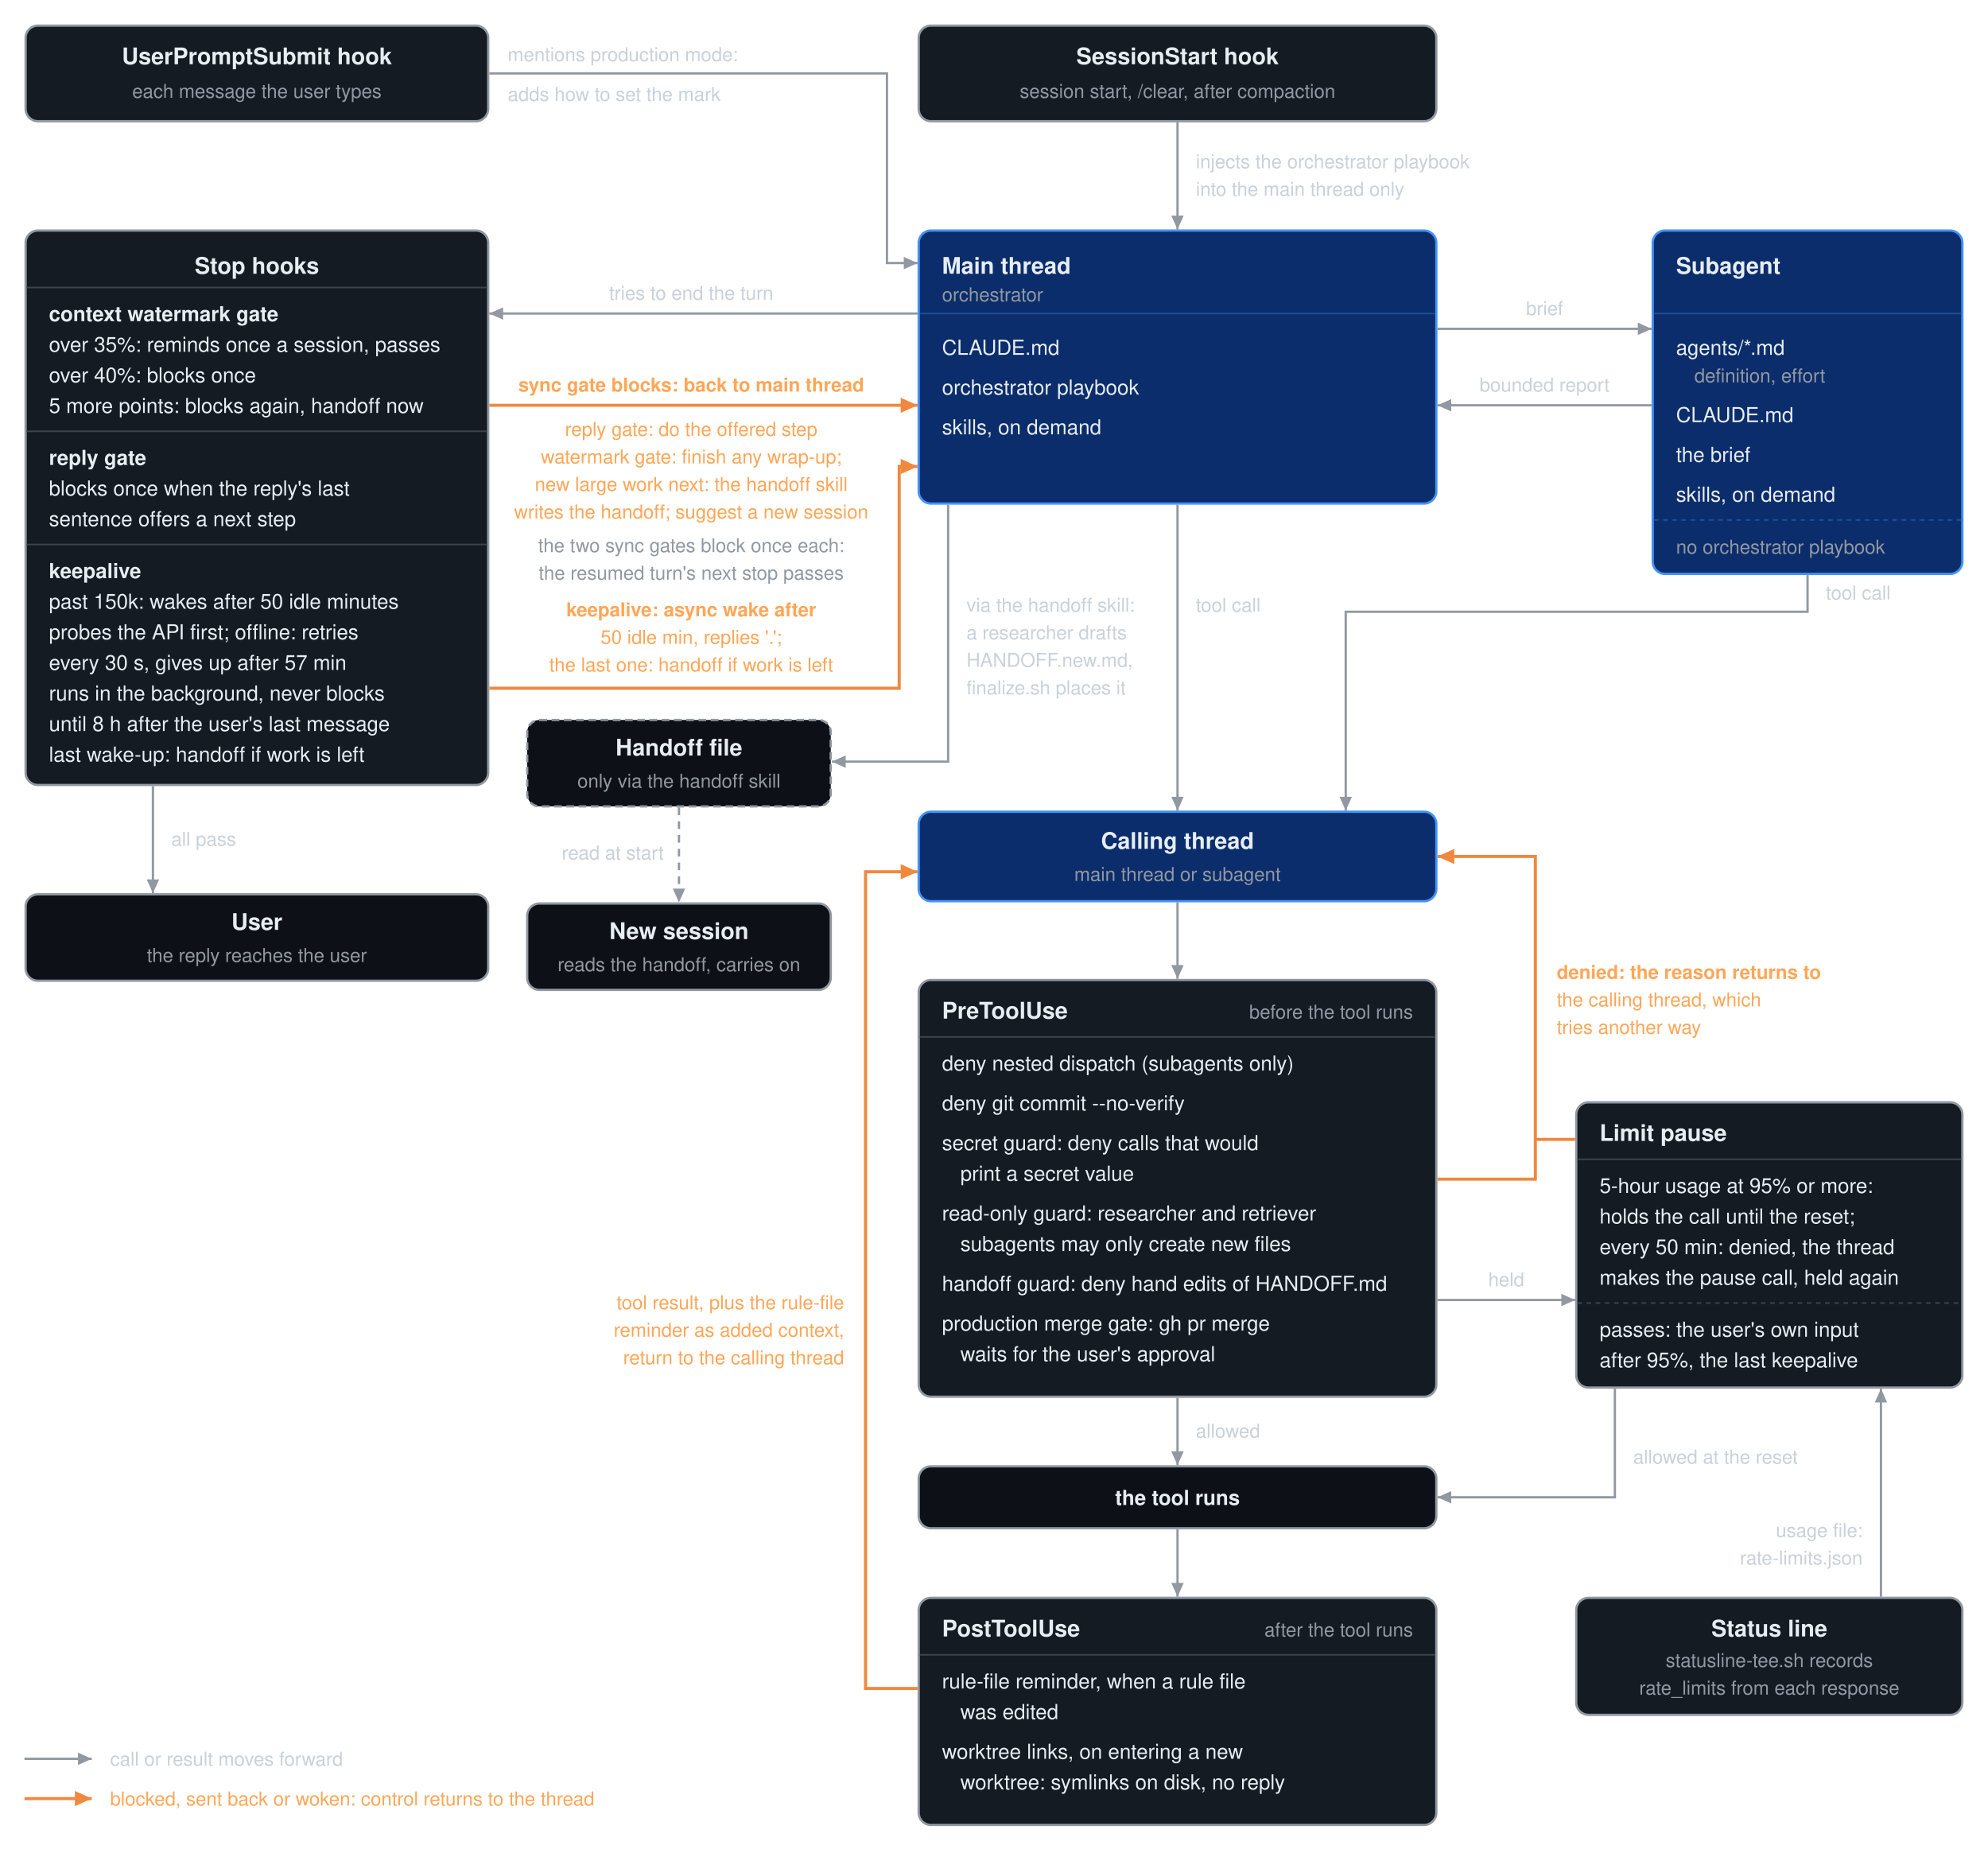
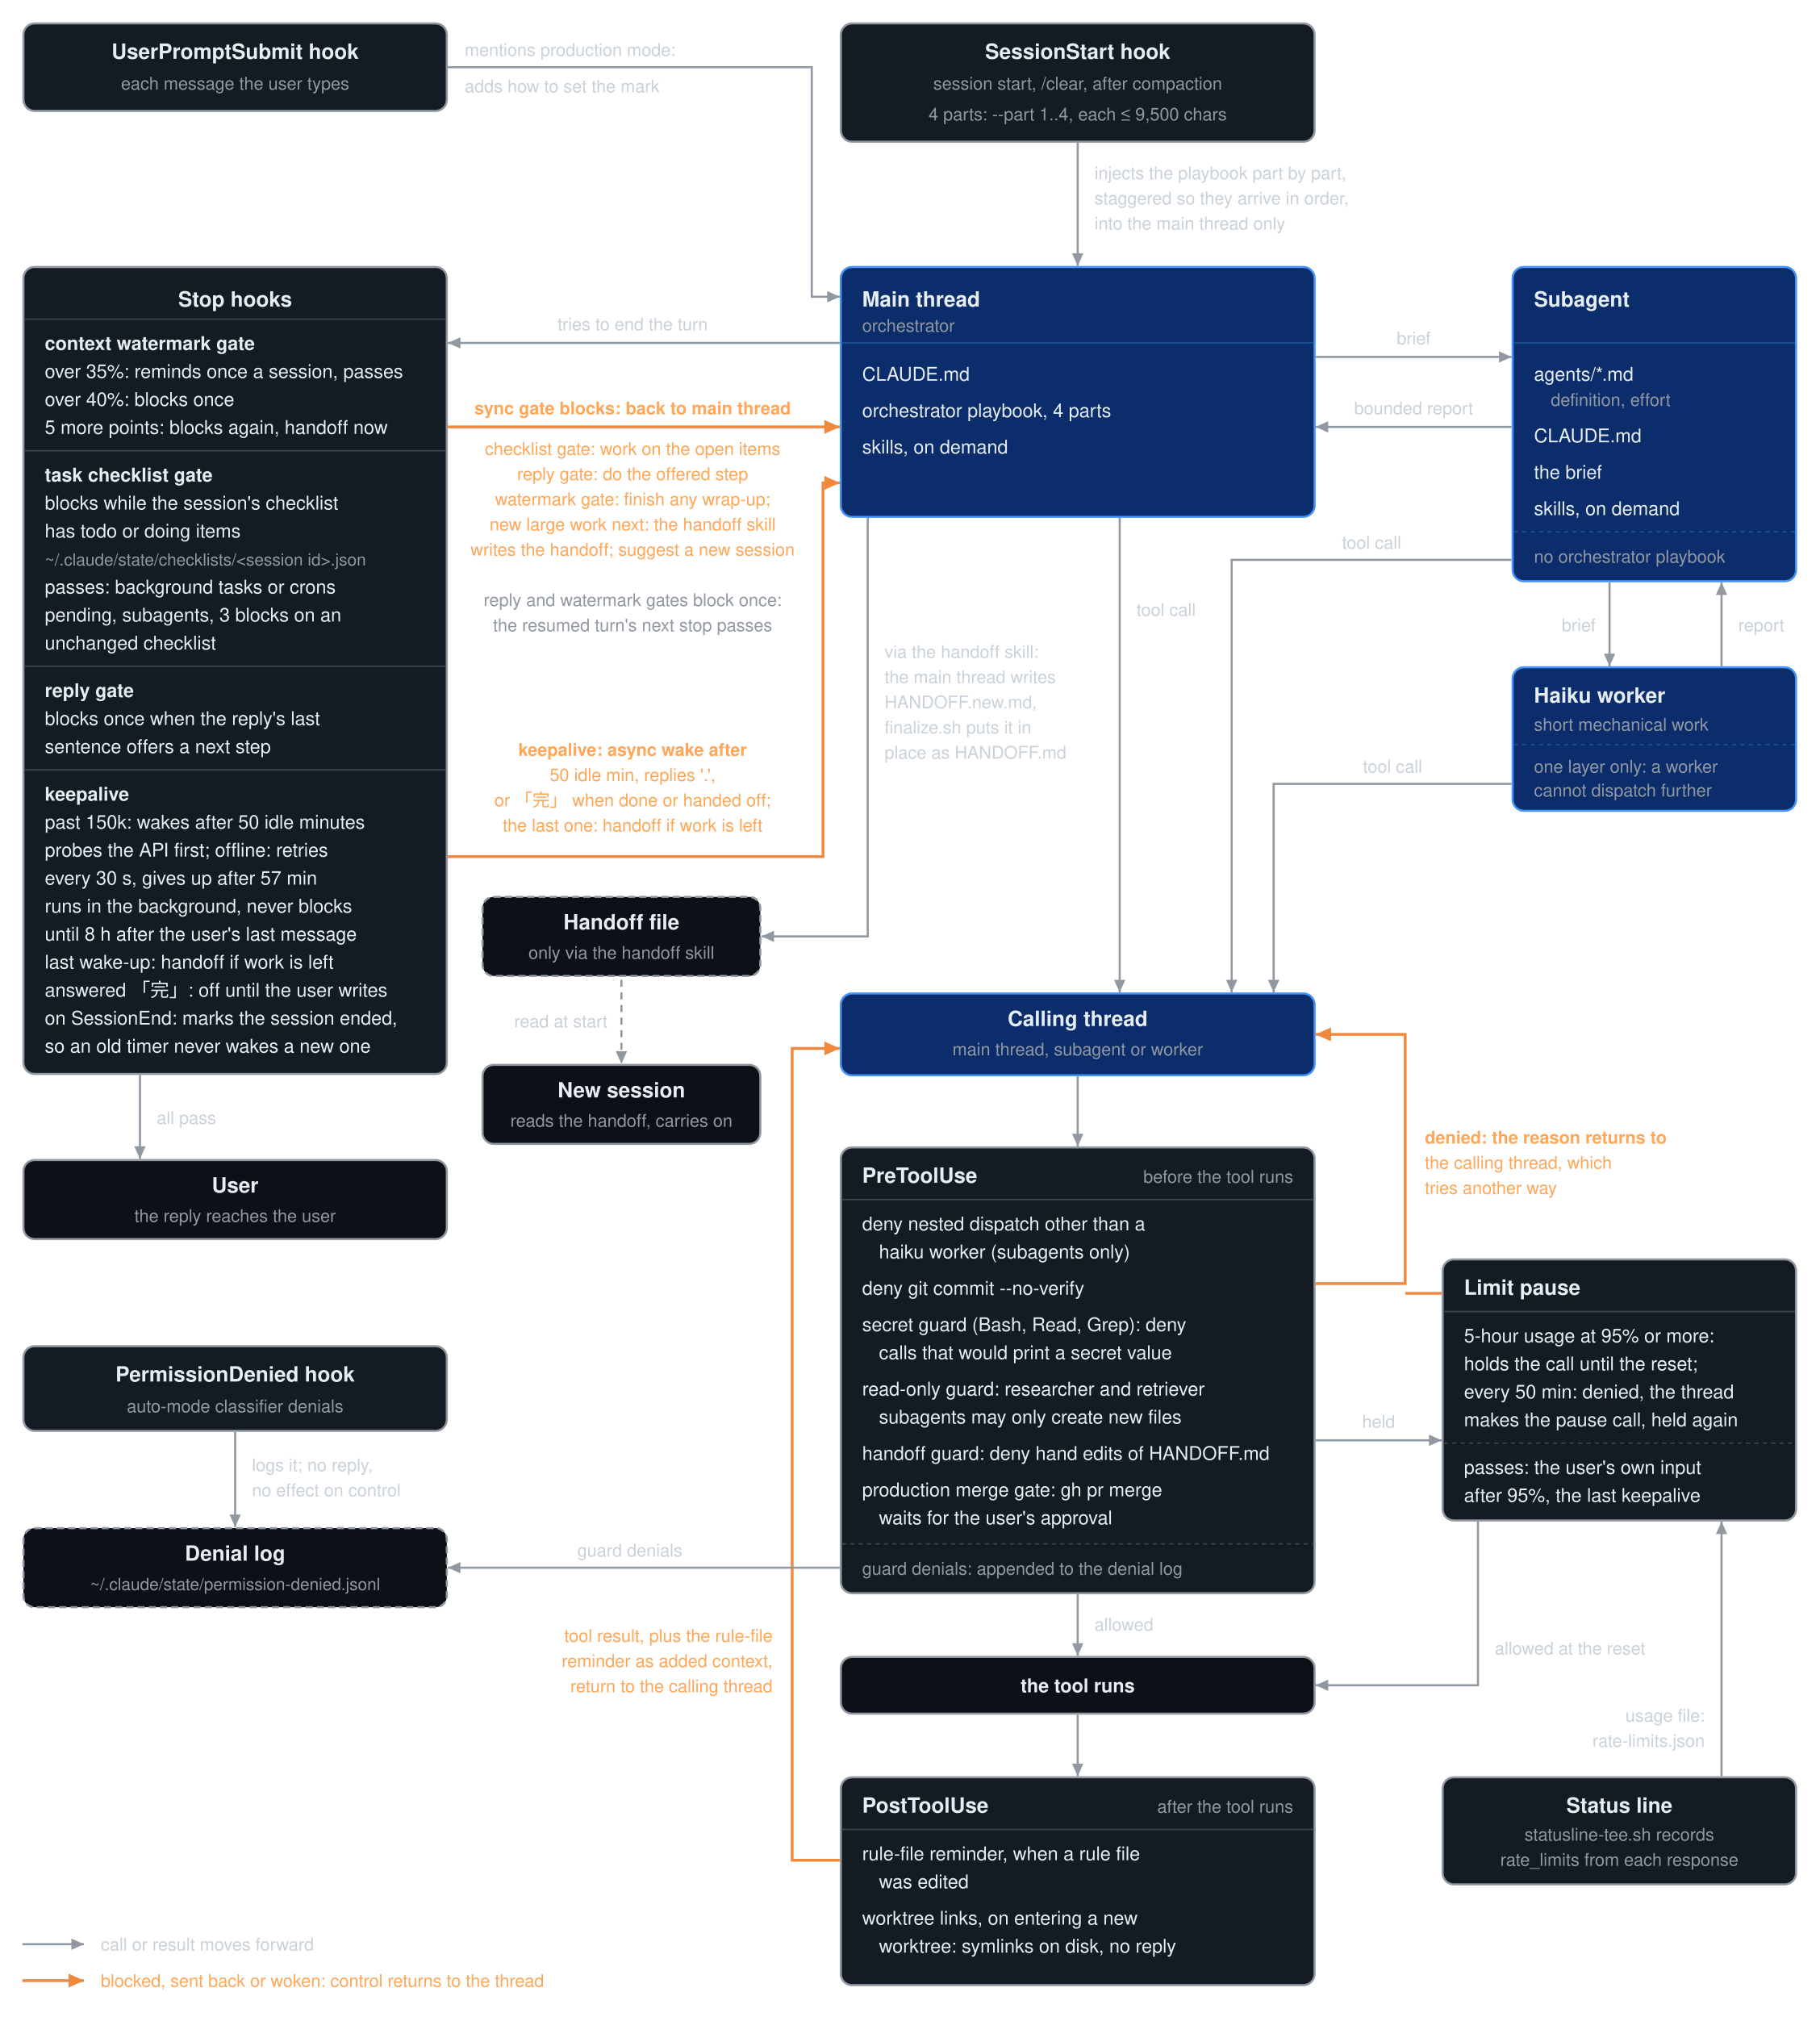
- <svg xmlns="http://www.w3.org/2000/svg" width="1300" height="1214" viewBox="0 0 1300 1214" role="img" aria-label="Architecture of one turn. At session start, after /clear and after compaction, the SessionStart hook injects the orchestrator playbook into the main thread only; subagents do not receive it. When a message the user typed mentions production mode, the UserPromptSubmit hook adds one line to the main thread on how to set and unset a repository's production mark. The main thread sends a brief to a subagent, which works from its definition in agents/*.md, which sets its reasoning effort, together with CLAUDE.md and the brief, and returns a bounded report. Every tool call from either thread passes PreToolUse before the tool runs: it denies nested dispatch inside subagents, git commit --no-verify, calls that would print a secret value, direct writes to HANDOFF.md, and a researcher or retriever subagent changing, moving or deleting an existing file, while researcher and retriever subagents may still read files, run commands and create new files; a gh pr merge in a repository marked as production waits until the user approves it on the spot. While the 5-hour usage is at 95% or more, the limit pause in PreToolUse holds every call from either thread until the reset; every 50 minutes it denies the held call, the thread then makes the pause call (: 限额暂停), which is held again, and once the reset passes the call is allowed; in the main thread, the user's own input sent after usage reached 95% and the keepalive's last wake-up pass without a hold. The limit pause reads the usage from a local file that the status line wrapper writes from the rate limits Claude Code passes to the status line. A denial sends its reason back to the calling thread, which tries another way; an allowed call runs the tool. After the tool runs, PostToolUse returns a rule-file reminder as added context to the calling thread when a rule file was edited, and when a new worktree is entered it symlinks CLAUDE.md, node_modules and .env* from the main checkout into that worktree without replying. When the main thread tries to end the turn, the Stop hooks run, and if all pass the turn ends. Two of them are synchronous gates. The context watermark gate adds a reminder once per session over 35%, or on every turn when the session has no scratchpad, and lets the stop pass, blocks once over 40%, or on every turn when the session has no scratchpad, and after that blocks again at every further rise of 5 points over the usage at its last block; the reply gate blocks once when the reply's last sentence offers a next step. A block by either of these two gates returns control to the main thread. After the reply gate it either takes the offered step or, when the decision really is the user's, asks again with the background, the consequences of each option and a recommendation. After the watermark gate's first block it finishes any wrap-up that the context it already holds can complete, and when a new large block of work comes next it runs the handoff skill, in which a researcher subagent drafts HANDOFF.new.md and finalize.sh puts it in place as the handoff file, and tells the user to switch to a new session; after each further block it generates the handoff at once. A new session reads that file to carry on. Neither synchronous gate blocks the turn it has just blocked and resumed, so a single attempt to stop is blocked at most once and that turn's next attempt passes; the watermark gate still blocks again in later turns as usage rises. The third Stop hook, the keepalive gate, never blocks the stop: it runs in the background after the turn has ended, and once the main thread's context has reached 150,000 tokens and 50 minutes pass with no new turn, it wakes the main thread to reply with only a full stop, which keeps the one-hour prompt cache warm while the user is away. Before it wakes the main thread it probes the API, and while the API is unreachable it probes again every 30 seconds until 57 minutes after it started, then gives up because a wake-up could no longer renew the cache before it expires. Each wake-up starts the next timer, until 8 hours have passed since the user's own last message; the last wake-up before that limit asks the main thread to write a handoff with the handoff skill when work is left, and otherwise to reply with only a full stop." font-family="system-ui, -apple-system, 'Segoe UI', Helvetica, Arial, sans-serif">
+ <svg xmlns="http://www.w3.org/2000/svg" width="1300" height="1441" viewBox="0 0 1300 1441" role="img" aria-label="Architecture of one turn. At session start, after /clear and after compaction, the SessionStart hook injects the orchestrator playbook into the main thread only, registered as four parts (--part 1 to 4) of at most 9,500 characters each and staggered so they arrive in order; subagents do not receive it. When a message the user typed mentions production mode, the UserPromptSubmit hook adds one line to the main thread on how to set and unset a repository's production mark. The main thread sends a brief to a subagent, which works from its definition in agents/*.md, which sets its reasoning effort, together with CLAUDE.md and the brief, and returns a bounded report. A subagent may dispatch one layer of haiku workers for short mechanical work; a worker cannot dispatch further. Every tool call from either thread passes PreToolUse before the tool runs: it denies nested dispatch inside subagents other than a haiku worker, git commit --no-verify, Bash, Read or Grep calls that would print a secret value, direct writes to HANDOFF.md, and a researcher or retriever subagent changing, moving or deleting an existing file, while researcher and retriever subagents may still read files, run commands and create new files; a gh pr merge in a repository marked as production waits until the user approves it on the spot. While the 5-hour usage is at 95% or more, the limit pause in PreToolUse holds every call from either thread until the reset; every 50 minutes it denies the held call, the thread then makes the pause call (: 限额暂停), which is held again, and once the reset passes the call is allowed; in the main thread, the user's own input sent after usage reached 95% and the keepalive's last wake-up pass without a hold. The limit pause reads the usage from a local file that the status line wrapper writes from the rate limits Claude Code passes to the status line. A denial sends its reason back to the calling thread, which tries another way; an allowed call runs the tool. Each guard denial is appended to a local denial log, and the PermissionDenied hook appends auto-mode classifier denials to the same log without changing control flow. After the tool runs, PostToolUse returns a rule-file reminder as added context to the calling thread when a rule file was edited, and when a new worktree is entered it symlinks CLAUDE.md, node_modules and .env* from the main checkout into that worktree without replying. When the main thread tries to end the turn, the Stop hooks run, and if all pass the turn ends. Three of them are synchronous gates. The context watermark gate adds a reminder once per session over 35%, or on every turn when the session has no scratchpad, and lets the stop pass, blocks once over 40%, or on every turn when the session has no scratchpad, and after that blocks again at every further rise of 5 points over the usage at its last block; the reply gate blocks once when the reply's last sentence offers a next step; the task checklist gate blocks while the session's checklist in ~/.claude/state/checklists/&lt;session id&gt;.json has todo or doing items, and passes when background tasks or crons are pending, for subagents, and after 3 blocks on an unchanged checklist. A block by any of these three gates returns control to the main thread; after the checklist gate it works on the open items. After the reply gate it either takes the offered step or, when the decision really is the user's, asks again with the background, the consequences of each option and a recommendation. After the watermark gate's first block it finishes any wrap-up that the context it already holds can complete, and when a new large block of work comes next it runs the handoff skill, in which the main thread writes HANDOFF.new.md itself and finalize.sh puts it in place as HANDOFF.md, and tells the user to switch to a new session; after each further block it generates the handoff at once. A new session reads that file to carry on. Neither the reply gate nor the watermark gate blocks the turn it has just blocked and resumed, so a single attempt to stop is blocked at most once and that turn's next attempt passes; the watermark gate still blocks again in later turns as usage rises. The fourth Stop hook, the keepalive gate, never blocks the stop: it runs in the background after the turn has ended, and once the main thread's context has reached 150,000 tokens and 50 minutes pass with no new turn, it wakes the main thread to reply with only a full stop, which keeps the one-hour prompt cache warm while the user is away. Before it wakes the main thread it probes the API, and while the API is unreachable it probes again every 30 seconds until 57 minutes after it started, then gives up because a wake-up could no longer renew the cache before it expires. Each wake-up starts the next timer, until 8 hours have passed since the user's own last message; the last wake-up before that limit asks the main thread to write a handoff with the handoff skill when work is left, and otherwise to reply with only a full stop. A wake-up answered with 「完」 stops the keepalive until the user's next message. The keepalive is also registered on SessionEnd, where it marks the session ended so that an old timer never wakes a new session." font-family="system-ui, -apple-system, 'Segoe UI', Helvetica, Arial, sans-serif">
  <defs>
    <marker id="arrow" viewBox="0 0 10 10" refX="10" refY="5" markerWidth="9" markerHeight="9" markerUnits="userSpaceOnUse" orient="auto">
      <path d="M0,0.5 L10,5 L0,9.5 z" fill="#9198a1" />
    </marker>
    <marker id="back" viewBox="0 0 10 10" refX="10" refY="5" markerWidth="11" markerHeight="11" markerUnits="userSpaceOnUse" orient="auto">
      <path d="M0,0.5 L10,5 L0,9.5 z" fill="#f0883e" />
    </marker>
  </defs>
  <g id="userpromptsubmit">
    <rect id="ups-box" x="16.75" y="16.75" width="302.5" height="62.5" rx="8" fill="#151b23" stroke="#9198a1" stroke-width="1.5" />
    <text x="168" y="42" font-size="15" font-weight="600" text-anchor="middle" fill="#e6edf3" data-box="ups-box">UserPromptSubmit hook</text>
    <text x="168" y="64" font-size="12.5" text-anchor="middle" fill="#9198a1" data-box="ups-box">each message the user types</text>
  </g>
-   <path d="M320,48 L580,48 L580,172 L600,172" fill="none" stroke="#9198a1" stroke-width="1.5" marker-end="url(#arrow)" />
+   <path d="M320,48 L580,48 L580,212 L600,212" fill="none" stroke="#9198a1" stroke-width="1.5" marker-end="url(#arrow)" />
  <text x="332" y="40" font-size="12.5" text-anchor="start" fill="#c9d1d9">mentions production mode:</text>
  <text x="332" y="66" font-size="12.5" text-anchor="start" fill="#c9d1d9">adds how to set the mark</text>
  <g id="sessionstart">
-     <rect id="ss-box" x="600.75" y="16.75" width="338.5" height="62.5" rx="8" fill="#151b23" stroke="#9198a1" stroke-width="1.5" />
+     <rect id="ss-box" x="600.75" y="16.75" width="338.5" height="84.5" rx="8" fill="#151b23" stroke="#9198a1" stroke-width="1.5" />
    <text x="770" y="42" font-size="15" font-weight="600" text-anchor="middle" fill="#e6edf3" data-box="ss-box">SessionStart hook</text>
    <text x="770" y="64" font-size="12.5" text-anchor="middle" fill="#9198a1" data-box="ss-box">session start, /clear, after compaction</text>
-   </g>
-   <path d="M770,80 L770,150" fill="none" stroke="#9198a1" stroke-width="1.5" marker-end="url(#arrow)" />
-   <text x="782" y="110" font-size="12.5" text-anchor="start" fill="#c9d1d9">injects the orchestrator playbook</text>
-   <text x="782" y="128" font-size="12.5" text-anchor="start" fill="#c9d1d9">into the main thread only</text>
+     <text x="770" y="86" font-size="12.5" text-anchor="middle" fill="#9198a1" data-box="ss-box">4 parts: --part 1..4, each ≤ 9,500 chars</text>
+   </g>
+   <path d="M770,102 L770,190" fill="none" stroke="#9198a1" stroke-width="1.5" marker-end="url(#arrow)" />
+   <text x="782" y="128" font-size="12.5" text-anchor="start" fill="#c9d1d9">injects the playbook part by part,</text>
+   <text x="782" y="146" font-size="12.5" text-anchor="start" fill="#c9d1d9">staggered so they arrive in order,</text>
+   <text x="782" y="164" font-size="12.5" text-anchor="start" fill="#c9d1d9">into the main thread only</text>
  <g id="main">
-     <rect id="main-box" x="600.75" y="150.75" width="338.5" height="178.5" rx="8" fill="#0c2d6b" stroke="#4493f8" stroke-width="1.5" />
-     <text x="616" y="179" font-size="15" font-weight="600" fill="#e6edf3" data-box="main-box">Main thread</text>
-     <text x="616" y="197" font-size="12.5" fill="#9198a1" data-box="main-box">orchestrator</text>
-     <line x1="601.5" y1="205" x2="938.5" y2="205" stroke="#1f4f96" stroke-width="1" />
-     <text x="616" y="232" font-size="13.5" fill="#e6edf3" data-box="main-box">CLAUDE.md</text>
-     <text x="616" y="258" font-size="13.5" fill="#e6edf3" data-box="main-box">orchestrator playbook</text>
-     <text x="616" y="284" font-size="13.5" fill="#e6edf3" data-box="main-box">skills, on demand</text>
+     <rect id="main-box" x="600.75" y="190.75" width="338.5" height="178.5" rx="8" fill="#0c2d6b" stroke="#4493f8" stroke-width="1.5" />
+     <text x="616" y="219" font-size="15" font-weight="600" fill="#e6edf3" data-box="main-box">Main thread</text>
+     <text x="616" y="237" font-size="12.5" fill="#9198a1" data-box="main-box">orchestrator</text>
+     <line x1="601.5" y1="245" x2="938.5" y2="245" stroke="#1f4f96" stroke-width="1" />
+     <text x="616" y="272" font-size="13.5" fill="#e6edf3" data-box="main-box">CLAUDE.md</text>
+     <text x="616" y="298" font-size="13.5" fill="#e6edf3" data-box="main-box">orchestrator playbook, 4 parts</text>
+     <text x="616" y="324" font-size="13.5" fill="#e6edf3" data-box="main-box">skills, on demand</text>
  </g>
  <g id="subagent">
-     <rect id="sub-box" x="1080.75" y="150.75" width="202.5" height="224.5" rx="8" fill="#0c2d6b" stroke="#4493f8" stroke-width="1.5" />
-     <text x="1096" y="179" font-size="15" font-weight="600" fill="#e6edf3" data-box="sub-box">Subagent</text>
-     <line x1="1081.5" y1="205" x2="1282.5" y2="205" stroke="#1f4f96" stroke-width="1" />
-     <text x="1096" y="232" font-size="13.5" fill="#e6edf3" data-box="sub-box">agents/*.md</text>
-     <text x="1108" y="250" font-size="12.5" fill="#9198a1" data-box="sub-box">definition, effort</text>
-     <text x="1096" y="276" font-size="13.5" fill="#e6edf3" data-box="sub-box">CLAUDE.md</text>
-     <text x="1096" y="302" font-size="13.5" fill="#e6edf3" data-box="sub-box">the brief</text>
-     <text x="1096" y="328" font-size="13.5" fill="#e6edf3" data-box="sub-box">skills, on demand</text>
-     <line x1="1081.5" y1="340" x2="1282.5" y2="340" stroke="#1f4f96" stroke-width="1" stroke-dasharray="3 3" />
-     <text x="1096" y="362" font-size="12.5" fill="#9198a1" data-box="sub-box">no orchestrator playbook</text>
-   </g>
-   <path d="M940,215 L1080,215" fill="none" stroke="#9198a1" stroke-width="1.5" marker-end="url(#arrow)" />
-   <text x="1010" y="206" font-size="12.5" text-anchor="middle" fill="#c9d1d9">brief</text>
-   <path d="M1080,265 L940,265" fill="none" stroke="#9198a1" stroke-width="1.5" marker-end="url(#arrow)" />
-   <text x="1010" y="256" font-size="12.5" text-anchor="middle" fill="#c9d1d9">bounded report</text>
+     <rect id="sub-box" x="1080.75" y="190.75" width="202.5" height="224.5" rx="8" fill="#0c2d6b" stroke="#4493f8" stroke-width="1.5" />
+     <text x="1096" y="219" font-size="15" font-weight="600" fill="#e6edf3" data-box="sub-box">Subagent</text>
+     <line x1="1081.5" y1="245" x2="1282.5" y2="245" stroke="#1f4f96" stroke-width="1" />
+     <text x="1096" y="272" font-size="13.5" fill="#e6edf3" data-box="sub-box">agents/*.md</text>
+     <text x="1108" y="290" font-size="12.5" fill="#9198a1" data-box="sub-box">definition, effort</text>
+     <text x="1096" y="316" font-size="13.5" fill="#e6edf3" data-box="sub-box">CLAUDE.md</text>
+     <text x="1096" y="342" font-size="13.5" fill="#e6edf3" data-box="sub-box">the brief</text>
+     <text x="1096" y="368" font-size="13.5" fill="#e6edf3" data-box="sub-box">skills, on demand</text>
+     <line x1="1081.5" y1="380" x2="1282.5" y2="380" stroke="#1f4f96" stroke-width="1" stroke-dasharray="3 3" />
+     <text x="1096" y="402" font-size="12.5" fill="#9198a1" data-box="sub-box">no orchestrator playbook</text>
+   </g>
+   <path d="M940,255 L1080,255" fill="none" stroke="#9198a1" stroke-width="1.5" marker-end="url(#arrow)" />
+   <text x="1010" y="246" font-size="12.5" text-anchor="middle" fill="#c9d1d9">brief</text>
+   <path d="M1080,305 L940,305" fill="none" stroke="#9198a1" stroke-width="1.5" marker-end="url(#arrow)" />
+   <text x="1010" y="296" font-size="12.5" text-anchor="middle" fill="#c9d1d9">bounded report</text>
+   <path d="M1150,416 L1150,476" fill="none" stroke="#9198a1" stroke-width="1.5" marker-end="url(#arrow)" />
+   <text x="1140" y="451" font-size="12.5" text-anchor="end" fill="#c9d1d9">brief</text>
+   <path d="M1230,476 L1230,416" fill="none" stroke="#9198a1" stroke-width="1.5" marker-end="url(#arrow)" />
+   <text x="1242" y="451" font-size="12.5" text-anchor="start" fill="#c9d1d9">report</text>
+   <g id="worker">
+     <rect id="worker-box" x="1080.75" y="476.75" width="202.5" height="102.5" rx="8" fill="#0c2d6b" stroke="#4493f8" stroke-width="1.5" />
+     <text x="1096" y="502" font-size="15" font-weight="600" fill="#e6edf3" data-box="worker-box">Haiku worker</text>
+     <text x="1096" y="522" font-size="12.5" fill="#9198a1" data-box="worker-box">short mechanical work</text>
+     <line x1="1081.5" y1="532" x2="1282.5" y2="532" stroke="#1f4f96" stroke-width="1" stroke-dasharray="3 3" />
+     <text x="1096" y="552" font-size="12.5" fill="#9198a1" data-box="worker-box">one layer only: a worker</text>
+     <text x="1096" y="569" font-size="12.5" fill="#9198a1" data-box="worker-box">cannot dispatch further</text>
+   </g>
  <g id="stop">
-     <rect id="stop-box" x="16.75" y="150.75" width="302.5" height="362.5" rx="8" fill="#151b23" stroke="#9198a1" stroke-width="1.5" />
-     <text x="168" y="179" font-size="15" font-weight="600" text-anchor="middle" fill="#e6edf3" data-box="stop-box">Stop hooks</text>
-     <line x1="17.5" y1="188" x2="318.5" y2="188" stroke="#3d444d" stroke-width="1" />
-     <text x="32" y="210" font-size="13.5" font-weight="600" fill="#e6edf3" data-box="stop-box">context watermark gate</text>
-     <text x="32" y="230" font-size="13.5" fill="#e6edf3" data-box="stop-box">over 35%: reminds once a session, passes</text>
-     <text x="32" y="250" font-size="13.5" fill="#e6edf3" data-box="stop-box">over 40%: blocks once</text>
-     <text x="32" y="270" font-size="13.5" fill="#e6edf3" data-box="stop-box">5 more points: blocks again, handoff now</text>
-     <line x1="17.5" y1="282" x2="318.5" y2="282" stroke="#3d444d" stroke-width="1" />
-     <text x="32" y="304" font-size="13.5" font-weight="600" fill="#e6edf3" data-box="stop-box">reply gate</text>
-     <text x="32" y="324" font-size="13.5" fill="#e6edf3" data-box="stop-box">blocks once when the reply's last</text>
-     <text x="32" y="344" font-size="13.5" fill="#e6edf3" data-box="stop-box">sentence offers a next step</text>
-     <line x1="17.5" y1="356" x2="318.5" y2="356" stroke="#3d444d" stroke-width="1" />
-     <text x="32" y="378" font-size="13.5" font-weight="600" fill="#e6edf3" data-box="stop-box">keepalive</text>
-     <text x="32" y="398" font-size="13.5" fill="#e6edf3" data-box="stop-box">past 150k: wakes after 50 idle minutes</text>
-     <text x="32" y="418" font-size="13.5" fill="#e6edf3" data-box="stop-box">probes the API first; offline: retries</text>
-     <text x="32" y="438" font-size="13.5" fill="#e6edf3" data-box="stop-box">every 30 s, gives up after 57 min</text>
-     <text x="32" y="458" font-size="13.5" fill="#e6edf3" data-box="stop-box">runs in the background, never blocks</text>
-     <text x="32" y="478" font-size="13.5" fill="#e6edf3" data-box="stop-box">until 8 h after the user's last message</text>
-     <text x="32" y="498" font-size="13.5" fill="#e6edf3" data-box="stop-box">last wake-up: handoff if work is left</text>
-   </g>
-   <path d="M600,205 L320,205" fill="none" stroke="#9198a1" stroke-width="1.5" marker-end="url(#arrow)" />
-   <text x="452" y="196" font-size="12.5" text-anchor="middle" fill="#c9d1d9">tries to end the turn</text>
-   <path d="M320,265 L600,265" fill="none" stroke="#f0883e" stroke-width="2" marker-end="url(#back)" />
-   <text x="452" y="256" font-size="12.5" font-weight="600" text-anchor="middle" fill="#ffa657">sync gate blocks: back to main thread</text>
-   <text x="452" y="285" font-size="12.5" text-anchor="middle" fill="#ffa657">reply gate: do the offered step</text>
-   <text x="452" y="303" font-size="12.5" text-anchor="middle" fill="#ffa657">watermark gate: finish any wrap-up;</text>
-   <text x="452" y="321" font-size="12.5" text-anchor="middle" fill="#ffa657">new large work next: the handoff skill</text>
-   <text x="452" y="339" font-size="12.5" text-anchor="middle" fill="#ffa657">writes the handoff; suggest a new session</text>
-   <text x="452" y="361" font-size="12.5" text-anchor="middle" fill="#9198a1">the two sync gates block once each:</text>
-   <text x="452" y="379" font-size="12.5" text-anchor="middle" fill="#9198a1">the resumed turn's next stop passes</text>
-   <path d="M320,450 L588,450 L588,305 L600,305" fill="none" stroke="#f0883e" stroke-width="2" marker-end="url(#back)" />
-   <text x="452" y="403" font-size="12.5" font-weight="600" text-anchor="middle" fill="#ffa657">keepalive: async wake after</text>
-   <text x="452" y="421" font-size="12.5" text-anchor="middle" fill="#ffa657">50 idle min, replies '.';</text>
-   <text x="452" y="439" font-size="12.5" text-anchor="middle" fill="#ffa657">the last one: handoff if work is left</text>
-   <path d="M100,514 L100,584" fill="none" stroke="#9198a1" stroke-width="1.5" marker-end="url(#arrow)" />
-   <text x="112" y="553" font-size="12.5" text-anchor="start" fill="#c9d1d9">all pass</text>
+     <rect id="stop-box" x="16.75" y="190.75" width="302.5" height="576.5" rx="8" fill="#151b23" stroke="#9198a1" stroke-width="1.5" />
+     <text x="168" y="219" font-size="15" font-weight="600" text-anchor="middle" fill="#e6edf3" data-box="stop-box">Stop hooks</text>
+     <line x1="17.5" y1="228" x2="318.5" y2="228" stroke="#3d444d" stroke-width="1" />
+     <text x="32" y="250" font-size="13.5" font-weight="600" fill="#e6edf3" data-box="stop-box">context watermark gate</text>
+     <text x="32" y="270" font-size="13.5" fill="#e6edf3" data-box="stop-box">over 35%: reminds once a session, passes</text>
+     <text x="32" y="290" font-size="13.5" fill="#e6edf3" data-box="stop-box">over 40%: blocks once</text>
+     <text x="32" y="310" font-size="13.5" fill="#e6edf3" data-box="stop-box">5 more points: blocks again, handoff now</text>
+     <line x1="17.5" y1="322" x2="318.5" y2="322" stroke="#3d444d" stroke-width="1" />
+     <text x="32" y="344" font-size="13.5" font-weight="600" fill="#e6edf3" data-box="stop-box">task checklist gate</text>
+     <text x="32" y="364" font-size="13.5" fill="#e6edf3" data-box="stop-box">blocks while the session's checklist</text>
+     <text x="32" y="384" font-size="13.5" fill="#e6edf3" data-box="stop-box">has todo or doing items</text>
+     <text x="32" y="404" font-size="12" fill="#9198a1" data-box="stop-box">~/.claude/state/checklists/&lt;session id&gt;.json</text>
+     <text x="32" y="424" font-size="13.5" fill="#e6edf3" data-box="stop-box">passes: background tasks or crons</text>
+     <text x="32" y="444" font-size="13.5" fill="#e6edf3" data-box="stop-box">pending, subagents, 3 blocks on an</text>
+     <text x="32" y="464" font-size="13.5" fill="#e6edf3" data-box="stop-box">unchanged checklist</text>
+     <line x1="17.5" y1="476" x2="318.5" y2="476" stroke="#3d444d" stroke-width="1" />
+     <text x="32" y="498" font-size="13.5" font-weight="600" fill="#e6edf3" data-box="stop-box">reply gate</text>
+     <text x="32" y="518" font-size="13.5" fill="#e6edf3" data-box="stop-box">blocks once when the reply's last</text>
+     <text x="32" y="538" font-size="13.5" fill="#e6edf3" data-box="stop-box">sentence offers a next step</text>
+     <line x1="17.5" y1="550" x2="318.5" y2="550" stroke="#3d444d" stroke-width="1" />
+     <text x="32" y="572" font-size="13.5" font-weight="600" fill="#e6edf3" data-box="stop-box">keepalive</text>
+     <text x="32" y="592" font-size="13.5" fill="#e6edf3" data-box="stop-box">past 150k: wakes after 50 idle minutes</text>
+     <text x="32" y="612" font-size="13.5" fill="#e6edf3" data-box="stop-box">probes the API first; offline: retries</text>
+     <text x="32" y="632" font-size="13.5" fill="#e6edf3" data-box="stop-box">every 30 s, gives up after 57 min</text>
+     <text x="32" y="652" font-size="13.5" fill="#e6edf3" data-box="stop-box">runs in the background, never blocks</text>
+     <text x="32" y="672" font-size="13.5" fill="#e6edf3" data-box="stop-box">until 8 h after the user's last message</text>
+     <text x="32" y="692" font-size="13.5" fill="#e6edf3" data-box="stop-box">last wake-up: handoff if work is left</text>
+     <text x="32" y="712" font-size="13.5" fill="#e6edf3" data-box="stop-box">answered 「完」: off until the user writes</text>
+     <text x="32" y="732" font-size="13.5" fill="#e6edf3" data-box="stop-box">on SessionEnd: marks the session ended,</text>
+     <text x="32" y="752" font-size="13.5" fill="#e6edf3" data-box="stop-box">so an old timer never wakes a new one</text>
+   </g>
+   <path d="M600,245 L320,245" fill="none" stroke="#9198a1" stroke-width="1.5" marker-end="url(#arrow)" />
+   <text x="452" y="236" font-size="12.5" text-anchor="middle" fill="#c9d1d9">tries to end the turn</text>
+   <path d="M320,305 L600,305" fill="none" stroke="#f0883e" stroke-width="2" marker-end="url(#back)" />
+   <text x="452" y="296" font-size="12.5" font-weight="600" text-anchor="middle" fill="#ffa657">sync gate blocks: back to main thread</text>
+   <text x="452" y="325" font-size="12.5" text-anchor="middle" fill="#ffa657">checklist gate: work on the open items</text>
+   <text x="452" y="343" font-size="12.5" text-anchor="middle" fill="#ffa657">reply gate: do the offered step</text>
+   <text x="452" y="361" font-size="12.5" text-anchor="middle" fill="#ffa657">watermark gate: finish any wrap-up;</text>
+   <text x="452" y="379" font-size="12.5" text-anchor="middle" fill="#ffa657">new large work next: the handoff skill</text>
+   <text x="452" y="397" font-size="12.5" text-anchor="middle" fill="#ffa657">writes the handoff; suggest a new session</text>
+   <text x="452" y="433" font-size="12.5" text-anchor="middle" fill="#9198a1">reply and watermark gates block once:</text>
+   <text x="452" y="451" font-size="12.5" text-anchor="middle" fill="#9198a1">the resumed turn's next stop passes</text>
+   <path d="M320,612 L588,612 L588,345 L600,345" fill="none" stroke="#f0883e" stroke-width="2" marker-end="url(#back)" />
+   <text x="452" y="540" font-size="12.5" font-weight="600" text-anchor="middle" fill="#ffa657">keepalive: async wake after</text>
+   <text x="452" y="558" font-size="12.5" text-anchor="middle" fill="#ffa657">50 idle min, replies '.',</text>
+   <text x="452" y="576" font-size="12.5" text-anchor="middle" fill="#ffa657">or 「完」 when done or handed off;</text>
+   <text x="452" y="594" font-size="12.5" text-anchor="middle" fill="#ffa657">the last one: handoff if work is left</text>
+   <g id="handoff">
+     <rect id="handoff-box" x="344.75" y="640.75" width="198.5" height="56.5" rx="8" fill="#0d1117" stroke="#9198a1" stroke-width="1.5" stroke-dasharray="5 3" />
+     <text x="444" y="664" font-size="15" font-weight="600" text-anchor="middle" fill="#e6edf3" data-box="handoff-box">Handoff file</text>
+     <text x="444" y="685" font-size="12.5" text-anchor="middle" fill="#9198a1" data-box="handoff-box">only via the handoff skill</text>
+   </g>
+   <path d="M620,370 L620,669 L544,669" fill="none" stroke="#9198a1" stroke-width="1.5" marker-end="url(#arrow)" />
+   <text x="632" y="470" font-size="12.5" text-anchor="start" fill="#c9d1d9">via the handoff skill:</text>
+   <text x="632" y="488" font-size="12.5" text-anchor="start" fill="#c9d1d9">the main thread writes</text>
+   <text x="632" y="506" font-size="12.5" text-anchor="start" fill="#c9d1d9">HANDOFF.new.md,</text>
+   <text x="632" y="524" font-size="12.5" text-anchor="start" fill="#c9d1d9">finalize.sh puts it in</text>
+   <text x="632" y="542" font-size="12.5" text-anchor="start" fill="#c9d1d9">place as HANDOFF.md</text>
+   <g id="newsession">
+     <rect id="new-box" x="344.75" y="760.75" width="198.5" height="56.5" rx="8" fill="#0d1117" stroke="#9198a1" stroke-width="1.5" />
+     <text x="444" y="784" font-size="15" font-weight="600" text-anchor="middle" fill="#e6edf3" data-box="new-box">New session</text>
+     <text x="444" y="805" font-size="12.5" text-anchor="middle" fill="#9198a1" data-box="new-box">reads the handoff, carries on</text>
+   </g>
+   <path d="M444,700 L444,760" fill="none" stroke="#9198a1" stroke-width="1.5" stroke-dasharray="5 4" marker-end="url(#arrow)" />
+   <text x="434" y="734" font-size="12.5" text-anchor="end" fill="#c9d1d9">read at start</text>
+   <path d="M100,768 L100,828" fill="none" stroke="#9198a1" stroke-width="1.5" marker-end="url(#arrow)" />
+   <text x="112" y="803" font-size="12.5" text-anchor="start" fill="#c9d1d9">all pass</text>
  <g id="user">
-     <rect id="user-box" x="16.75" y="584.75" width="302.5" height="56.5" rx="8" fill="#0d1117" stroke="#9198a1" stroke-width="1.5" />
-     <text x="168" y="608" font-size="15" font-weight="600" text-anchor="middle" fill="#e6edf3" data-box="user-box">User</text>
-     <text x="168" y="629" font-size="12.5" text-anchor="middle" fill="#9198a1" data-box="user-box">the reply reaches the user</text>
-   </g>
-   <g id="handoff">
-     <rect id="handoff-box" x="344.75" y="470.75" width="198.5" height="56.5" rx="8" fill="#0d1117" stroke="#9198a1" stroke-width="1.5" stroke-dasharray="5 3" />
-     <text x="444" y="494" font-size="15" font-weight="600" text-anchor="middle" fill="#e6edf3" data-box="handoff-box">Handoff file</text>
-     <text x="444" y="515" font-size="12.5" text-anchor="middle" fill="#9198a1" data-box="handoff-box">only via the handoff skill</text>
-   </g>
-   <path d="M620,330 L620,498 L544,498" fill="none" stroke="#9198a1" stroke-width="1.5" marker-end="url(#arrow)" />
-   <text x="632" y="400" font-size="12.5" text-anchor="start" fill="#c9d1d9">via the handoff skill:</text>
-   <text x="632" y="418" font-size="12.5" text-anchor="start" fill="#c9d1d9">a researcher drafts</text>
-   <text x="632" y="436" font-size="12.5" text-anchor="start" fill="#c9d1d9">HANDOFF.new.md,</text>
-   <text x="632" y="454" font-size="12.5" text-anchor="start" fill="#c9d1d9">finalize.sh places it</text>
-   <g id="newsession">
-     <rect id="new-box" x="344.75" y="590.75" width="198.5" height="56.5" rx="8" fill="#0d1117" stroke="#9198a1" stroke-width="1.5" />
-     <text x="444" y="614" font-size="15" font-weight="600" text-anchor="middle" fill="#e6edf3" data-box="new-box">New session</text>
-     <text x="444" y="635" font-size="12.5" text-anchor="middle" fill="#9198a1" data-box="new-box">reads the handoff, carries on</text>
-   </g>
-   <path d="M444,528 L444,590" fill="none" stroke="#9198a1" stroke-width="1.5" stroke-dasharray="5 4" marker-end="url(#arrow)" />
-   <text x="434" y="562" font-size="12.5" text-anchor="end" fill="#c9d1d9">read at start</text>
-   <path d="M770,330 L770,530" fill="none" stroke="#9198a1" stroke-width="1.5" marker-end="url(#arrow)" />
-   <text x="782" y="400" font-size="12.5" text-anchor="start" fill="#c9d1d9">tool call</text>
-   <path d="M1182,376 L1182,400 L880,400 L880,530" fill="none" stroke="#9198a1" stroke-width="1.5" marker-end="url(#arrow)" />
-   <text x="1194" y="392" font-size="12.5" text-anchor="start" fill="#c9d1d9">tool call</text>
+     <rect id="user-box" x="16.75" y="828.75" width="302.5" height="56.5" rx="8" fill="#0d1117" stroke="#9198a1" stroke-width="1.5" />
+     <text x="168" y="852" font-size="15" font-weight="600" text-anchor="middle" fill="#e6edf3" data-box="user-box">User</text>
+     <text x="168" y="873" font-size="12.5" text-anchor="middle" fill="#9198a1" data-box="user-box">the reply reaches the user</text>
+   </g>
+   <path d="M800,370 L800,709" fill="none" stroke="#9198a1" stroke-width="1.5" marker-end="url(#arrow)" />
+   <text x="812" y="440" font-size="12.5" text-anchor="start" fill="#c9d1d9">tool call</text>
+   <path d="M1080,400 L880,400 L880,709" fill="none" stroke="#9198a1" stroke-width="1.5" marker-end="url(#arrow)" />
+   <text x="980" y="392" font-size="12.5" text-anchor="middle" fill="#c9d1d9">tool call</text>
+   <path d="M1080,560 L910,560 L910,709" fill="none" stroke="#9198a1" stroke-width="1.5" marker-end="url(#arrow)" />
+   <text x="995" y="552" font-size="12.5" text-anchor="middle" fill="#c9d1d9">tool call</text>
  <g id="caller">
-     <rect id="caller-box" x="600.75" y="530.75" width="338.5" height="58.5" rx="8" fill="#0c2d6b" stroke="#4493f8" stroke-width="1.5" />
-     <text x="770" y="555" font-size="15" font-weight="600" text-anchor="middle" fill="#e6edf3" data-box="caller-box">Calling thread</text>
-     <text x="770" y="576" font-size="12.5" text-anchor="middle" fill="#9198a1" data-box="caller-box">main thread or subagent</text>
-   </g>
-   <path d="M770,590 L770,640" fill="none" stroke="#9198a1" stroke-width="1.5" marker-end="url(#arrow)" />
+     <rect id="caller-box" x="600.75" y="709.75" width="338.5" height="58.5" rx="8" fill="#0c2d6b" stroke="#4493f8" stroke-width="1.5" />
+     <text x="770" y="733" font-size="15" font-weight="600" text-anchor="middle" fill="#e6edf3" data-box="caller-box">Calling thread</text>
+     <text x="770" y="754" font-size="12.5" text-anchor="middle" fill="#9198a1" data-box="caller-box">main thread, subagent or worker</text>
+   </g>
+   <path d="M770,769 L770,819" fill="none" stroke="#9198a1" stroke-width="1.5" marker-end="url(#arrow)" />
  <g id="pre">
-     <rect id="pre-box" x="600.75" y="640.75" width="338.5" height="272.5" rx="8" fill="#151b23" stroke="#9198a1" stroke-width="1.5" />
-     <text x="616" y="666" font-size="15" font-weight="600" fill="#e6edf3" data-box="pre-box">PreToolUse</text>
-     <text x="924" y="666" font-size="12.5" text-anchor="end" fill="#9198a1" data-box="pre-box">before the tool runs</text>
-     <line x1="601.5" y1="678" x2="938.5" y2="678" stroke="#3d444d" stroke-width="1" />
-     <text x="616" y="700" font-size="13.5" fill="#e6edf3" data-box="pre-box">deny nested dispatch (subagents only)</text>
-     <text x="616" y="726" font-size="13.5" fill="#e6edf3" data-box="pre-box">deny git commit --no-verify</text>
-     <text x="616" y="752" font-size="13.5" fill="#e6edf3" data-box="pre-box">secret guard: deny calls that would</text>
-     <text x="628" y="772" font-size="13.5" fill="#e6edf3" data-box="pre-box">print a secret value</text>
-     <text x="616" y="798" font-size="13.5" fill="#e6edf3" data-box="pre-box">read-only guard: researcher and retriever</text>
-     <text x="628" y="818" font-size="13.5" fill="#e6edf3" data-box="pre-box">subagents may only create new files</text>
-     <text x="616" y="844" font-size="13.5" fill="#e6edf3" data-box="pre-box">handoff guard: deny hand edits of HANDOFF.md</text>
-     <text x="616" y="870" font-size="13.5" fill="#e6edf3" data-box="pre-box">production merge gate: gh pr merge</text>
-     <text x="628" y="890" font-size="13.5" fill="#e6edf3" data-box="pre-box">waits for the user's approval</text>
-   </g>
-   <path d="M770,914 L770,958" fill="none" stroke="#9198a1" stroke-width="1.5" marker-end="url(#arrow)" />
-   <text x="782" y="940" font-size="12.5" text-anchor="start" fill="#c9d1d9">allowed</text>
+     <rect id="pre-box" x="600.75" y="819.75" width="338.5" height="318.5" rx="8" fill="#151b23" stroke="#9198a1" stroke-width="1.5" />
+     <text x="616" y="845" font-size="15" font-weight="600" fill="#e6edf3" data-box="pre-box">PreToolUse</text>
+     <text x="924" y="845" font-size="12.5" text-anchor="end" fill="#9198a1" data-box="pre-box">before the tool runs</text>
+     <line x1="601.5" y1="857" x2="938.5" y2="857" stroke="#3d444d" stroke-width="1" />
+     <text x="616" y="879" font-size="13.5" fill="#e6edf3" data-box="pre-box">deny nested dispatch other than a</text>
+     <text x="628" y="899" font-size="13.5" fill="#e6edf3" data-box="pre-box">haiku worker (subagents only)</text>
+     <text x="616" y="925" font-size="13.5" fill="#e6edf3" data-box="pre-box">deny git commit --no-verify</text>
+     <text x="616" y="951" font-size="13.5" fill="#e6edf3" data-box="pre-box">secret guard (Bash, Read, Grep): deny</text>
+     <text x="628" y="971" font-size="13.5" fill="#e6edf3" data-box="pre-box">calls that would print a secret value</text>
+     <text x="616" y="997" font-size="13.5" fill="#e6edf3" data-box="pre-box">read-only guard: researcher and retriever</text>
+     <text x="628" y="1017" font-size="13.5" fill="#e6edf3" data-box="pre-box">subagents may only create new files</text>
+     <text x="616" y="1043" font-size="13.5" fill="#e6edf3" data-box="pre-box">handoff guard: deny hand edits of HANDOFF.md</text>
+     <text x="616" y="1069" font-size="13.5" fill="#e6edf3" data-box="pre-box">production merge gate: gh pr merge</text>
+     <text x="628" y="1089" font-size="13.5" fill="#e6edf3" data-box="pre-box">waits for the user's approval</text>
+     <line x1="601.5" y1="1103" x2="938.5" y2="1103" stroke="#3d444d" stroke-width="1" stroke-dasharray="3 3" />
+     <text x="616" y="1125" font-size="12.5" fill="#9198a1" data-box="pre-box">guard denials: appended to the denial log</text>
+   </g>
+   <path d="M770,1139 L770,1183" fill="none" stroke="#9198a1" stroke-width="1.5" marker-end="url(#arrow)" />
+   <text x="782" y="1165" font-size="12.5" text-anchor="start" fill="#c9d1d9">allowed</text>
  <g id="tool">
-     <rect id="tool-box" x="600.75" y="958.75" width="338.5" height="40.5" rx="8" fill="#0d1117" stroke="#9198a1" stroke-width="1.5" />
-     <text x="770" y="984" font-size="13.5" font-weight="600" text-anchor="middle" fill="#e6edf3" data-box="tool-box">the tool runs</text>
-   </g>
-   <path d="M770,1000 L770,1044" fill="none" stroke="#9198a1" stroke-width="1.5" marker-end="url(#arrow)" />
+     <rect id="tool-box" x="600.75" y="1183.75" width="338.5" height="40.5" rx="8" fill="#0d1117" stroke="#9198a1" stroke-width="1.5" />
+     <text x="770" y="1209" font-size="13.5" font-weight="600" text-anchor="middle" fill="#e6edf3" data-box="tool-box">the tool runs</text>
+   </g>
+   <path d="M770,1225 L770,1269" fill="none" stroke="#9198a1" stroke-width="1.5" marker-end="url(#arrow)" />
  <g id="post">
-     <rect id="post-box" x="600.75" y="1044.75" width="338.5" height="148.5" rx="8" fill="#151b23" stroke="#9198a1" stroke-width="1.5" />
-     <text x="616" y="1070" font-size="15" font-weight="600" fill="#e6edf3" data-box="post-box">PostToolUse</text>
-     <text x="924" y="1070" font-size="12.5" text-anchor="end" fill="#9198a1" data-box="post-box">after the tool runs</text>
-     <line x1="601.5" y1="1082" x2="938.5" y2="1082" stroke="#3d444d" stroke-width="1" />
-     <text x="616" y="1104" font-size="13.5" fill="#e6edf3" data-box="post-box">rule-file reminder, when a rule file</text>
-     <text x="628" y="1124" font-size="13.5" fill="#e6edf3" data-box="post-box">was edited</text>
-     <text x="616" y="1150" font-size="13.5" fill="#e6edf3" data-box="post-box">worktree links, on entering a new</text>
-     <text x="628" y="1170" font-size="13.5" fill="#e6edf3" data-box="post-box">worktree: symlinks on disk, no reply</text>
-   </g>
-   <path d="M940,771 L1004,771 L1004,560 L940,560" fill="none" stroke="#f0883e" stroke-width="2" marker-end="url(#back)" />
-   <text x="1018" y="640" font-size="12.5" font-weight="600" text-anchor="start" fill="#ffa657">denied: the reason returns to</text>
-   <text x="1018" y="658" font-size="12.5" text-anchor="start" fill="#ffa657">the calling thread, which</text>
-   <text x="1018" y="676" font-size="12.5" text-anchor="start" fill="#ffa657">tries another way</text>
-   <path d="M600,1104 L566,1104 L566,570 L600,570" fill="none" stroke="#f0883e" stroke-width="2" marker-end="url(#back)" />
-   <text x="552" y="856" font-size="12.5" text-anchor="end" fill="#ffa657">tool result, plus the rule-file</text>
-   <text x="552" y="874" font-size="12.5" text-anchor="end" fill="#ffa657">reminder as added context,</text>
-   <text x="552" y="892" font-size="12.5" text-anchor="end" fill="#ffa657">return to the calling thread</text>
+     <rect id="post-box" x="600.75" y="1269.75" width="338.5" height="148.5" rx="8" fill="#151b23" stroke="#9198a1" stroke-width="1.5" />
+     <text x="616" y="1295" font-size="15" font-weight="600" fill="#e6edf3" data-box="post-box">PostToolUse</text>
+     <text x="924" y="1295" font-size="12.5" text-anchor="end" fill="#9198a1" data-box="post-box">after the tool runs</text>
+     <line x1="601.5" y1="1307" x2="938.5" y2="1307" stroke="#3d444d" stroke-width="1" />
+     <text x="616" y="1329" font-size="13.5" fill="#e6edf3" data-box="post-box">rule-file reminder, when a rule file</text>
+     <text x="628" y="1349" font-size="13.5" fill="#e6edf3" data-box="post-box">was edited</text>
+     <text x="616" y="1375" font-size="13.5" fill="#e6edf3" data-box="post-box">worktree links, on entering a new</text>
+     <text x="628" y="1395" font-size="13.5" fill="#e6edf3" data-box="post-box">worktree: symlinks on disk, no reply</text>
+   </g>
+   <path d="M940,917 L1004,917 L1004,739 L940,739" fill="none" stroke="#f0883e" stroke-width="2" marker-end="url(#back)" />
+   <text x="1018" y="817" font-size="12.5" font-weight="600" text-anchor="start" fill="#ffa657">denied: the reason returns to</text>
+   <text x="1018" y="835" font-size="12.5" text-anchor="start" fill="#ffa657">the calling thread, which</text>
+   <text x="1018" y="853" font-size="12.5" text-anchor="start" fill="#ffa657">tries another way</text>
+   <path d="M600,1329 L566,1329 L566,749 L600,749" fill="none" stroke="#f0883e" stroke-width="2" marker-end="url(#back)" />
+   <text x="552" y="1173" font-size="12.5" text-anchor="end" fill="#ffa657">tool result, plus the rule-file</text>
+   <text x="552" y="1191" font-size="12.5" text-anchor="end" fill="#ffa657">reminder as added context,</text>
+   <text x="552" y="1209" font-size="12.5" text-anchor="end" fill="#ffa657">return to the calling thread</text>
  <g id="limitpause">
-     <rect id="limit-box" x="1030.75" y="720.75" width="252.5" height="186.5" rx="8" fill="#151b23" stroke="#9198a1" stroke-width="1.5" />
-     <text x="1046" y="746" font-size="15" font-weight="600" fill="#e6edf3" data-box="limit-box">Limit pause</text>
-     <line x1="1031.5" y1="758" x2="1282.5" y2="758" stroke="#3d444d" stroke-width="1" />
-     <text x="1046" y="780" font-size="13.5" fill="#e6edf3" data-box="limit-box">5-hour usage at 95% or more:</text>
-     <text x="1046" y="800" font-size="13.5" fill="#e6edf3" data-box="limit-box">holds the call until the reset;</text>
-     <text x="1046" y="820" font-size="13.5" fill="#e6edf3" data-box="limit-box">every 50 min: denied, the thread</text>
-     <text x="1046" y="840" font-size="13.5" fill="#e6edf3" data-box="limit-box">makes the pause call, held again</text>
-     <line x1="1031.5" y1="852" x2="1282.5" y2="852" stroke="#3d444d" stroke-width="1" stroke-dasharray="3 3" />
-     <text x="1046" y="874" font-size="13.5" fill="#e6edf3" data-box="limit-box">passes: the user's own input</text>
-     <text x="1046" y="894" font-size="13.5" fill="#e6edf3" data-box="limit-box">after 95%, the last keepalive</text>
-   </g>
-   <path d="M940,850 L1030,850" fill="none" stroke="#9198a1" stroke-width="1.5" marker-end="url(#arrow)" />
-   <text x="985" y="841" font-size="12.5" text-anchor="middle" fill="#c9d1d9">held</text>
-   <path d="M1030,745 L1004,745" fill="none" stroke="#f0883e" stroke-width="2" />
-   <path d="M1056,908 L1056,979 L940,979" fill="none" stroke="#9198a1" stroke-width="1.5" marker-end="url(#arrow)" />
-   <text x="1068" y="957" font-size="12.5" text-anchor="start" fill="#c9d1d9">allowed at the reset</text>
+     <rect id="limit-box" x="1030.75" y="899.75" width="252.5" height="186.5" rx="8" fill="#151b23" stroke="#9198a1" stroke-width="1.5" />
+     <text x="1046" y="925" font-size="15" font-weight="600" fill="#e6edf3" data-box="limit-box">Limit pause</text>
+     <line x1="1031.5" y1="937" x2="1282.5" y2="937" stroke="#3d444d" stroke-width="1" />
+     <text x="1046" y="959" font-size="13.5" fill="#e6edf3" data-box="limit-box">5-hour usage at 95% or more:</text>
+     <text x="1046" y="979" font-size="13.5" fill="#e6edf3" data-box="limit-box">holds the call until the reset;</text>
+     <text x="1046" y="999" font-size="13.5" fill="#e6edf3" data-box="limit-box">every 50 min: denied, the thread</text>
+     <text x="1046" y="1019" font-size="13.5" fill="#e6edf3" data-box="limit-box">makes the pause call, held again</text>
+     <line x1="1031.5" y1="1031" x2="1282.5" y2="1031" stroke="#3d444d" stroke-width="1" stroke-dasharray="3 3" />
+     <text x="1046" y="1053" font-size="13.5" fill="#e6edf3" data-box="limit-box">passes: the user's own input</text>
+     <text x="1046" y="1073" font-size="13.5" fill="#e6edf3" data-box="limit-box">after 95%, the last keepalive</text>
+   </g>
+   <path d="M940,1029 L1030,1029" fill="none" stroke="#9198a1" stroke-width="1.5" marker-end="url(#arrow)" />
+   <text x="985" y="1020" font-size="12.5" text-anchor="middle" fill="#c9d1d9">held</text>
+   <path d="M1030,924 L1004,924" fill="none" stroke="#f0883e" stroke-width="2" />
+   <path d="M1056,1087 L1056,1204 L940,1204" fill="none" stroke="#9198a1" stroke-width="1.5" marker-end="url(#arrow)" />
+   <text x="1068" y="1182" font-size="12.5" text-anchor="start" fill="#c9d1d9">allowed at the reset</text>
  <g id="statusline">
-     <rect id="status-box" x="1030.75" y="1044.75" width="252.5" height="76.5" rx="8" fill="#151b23" stroke="#9198a1" stroke-width="1.5" />
-     <text x="1157" y="1070" font-size="15" font-weight="600" text-anchor="middle" fill="#e6edf3" data-box="status-box">Status line</text>
-     <text x="1157" y="1090" font-size="12.5" text-anchor="middle" fill="#9198a1" data-box="status-box">statusline-tee.sh records</text>
-     <text x="1157" y="1108" font-size="12.5" text-anchor="middle" fill="#9198a1" data-box="status-box">rate_limits from each response</text>
-   </g>
-   <path d="M1230,1044 L1230,908" fill="none" stroke="#9198a1" stroke-width="1.5" marker-end="url(#arrow)" />
-   <text x="1218" y="1005" font-size="12.5" text-anchor="end" fill="#c9d1d9">usage file:</text>
-   <text x="1218" y="1023" font-size="12.5" text-anchor="end" fill="#c9d1d9">rate-limits.json</text>
+     <rect id="status-box" x="1030.75" y="1269.75" width="252.5" height="76.5" rx="8" fill="#151b23" stroke="#9198a1" stroke-width="1.5" />
+     <text x="1157" y="1295" font-size="15" font-weight="600" text-anchor="middle" fill="#e6edf3" data-box="status-box">Status line</text>
+     <text x="1157" y="1315" font-size="12.5" text-anchor="middle" fill="#9198a1" data-box="status-box">statusline-tee.sh records</text>
+     <text x="1157" y="1333" font-size="12.5" text-anchor="middle" fill="#9198a1" data-box="status-box">rate_limits from each response</text>
+   </g>
+   <path d="M1230,1269 L1230,1087" fill="none" stroke="#9198a1" stroke-width="1.5" marker-end="url(#arrow)" />
+   <text x="1218" y="1230" font-size="12.5" text-anchor="end" fill="#c9d1d9">usage file:</text>
+   <text x="1218" y="1248" font-size="12.5" text-anchor="end" fill="#c9d1d9">rate-limits.json</text>
+   <g id="permissiondenied">
+     <rect id="pd-box" x="16.75" y="961.75" width="302.5" height="60.5" rx="8" fill="#151b23" stroke="#9198a1" stroke-width="1.5" />
+     <text x="168" y="987" font-size="15" font-weight="600" text-anchor="middle" fill="#e6edf3" data-box="pd-box">PermissionDenied hook</text>
+     <text x="168" y="1009" font-size="12.5" text-anchor="middle" fill="#9198a1" data-box="pd-box">auto-mode classifier denials</text>
+   </g>
+   <path d="M168,1023 L168,1091" fill="none" stroke="#9198a1" stroke-width="1.5" marker-end="url(#arrow)" />
+   <text x="180" y="1051" font-size="12.5" text-anchor="start" fill="#c9d1d9">logs it; no reply,</text>
+   <text x="180" y="1069" font-size="12.5" text-anchor="start" fill="#c9d1d9">no effect on control</text>
+   <g id="denylog">
+     <rect id="log-box" x="16.75" y="1091.75" width="302.5" height="56.5" rx="8" fill="#0d1117" stroke="#9198a1" stroke-width="1.5" stroke-dasharray="5 3" />
+     <text x="168" y="1115" font-size="15" font-weight="600" text-anchor="middle" fill="#e6edf3" data-box="log-box">Denial log</text>
+     <text x="168" y="1136" font-size="12" text-anchor="middle" fill="#9198a1" data-box="log-box">~/.claude/state/permission-denied.jsonl</text>
+   </g>
+   <path d="M600,1120 L320,1120" fill="none" stroke="#9198a1" stroke-width="1.5" marker-end="url(#arrow)" />
+   <text x="450" y="1112" font-size="12.5" text-anchor="middle" fill="#c9d1d9">guard denials</text>
  <g id="legend">
-     <path d="M16,1150 L60,1150" fill="none" stroke="#9198a1" stroke-width="1.5" marker-end="url(#arrow)" />
-     <text x="72" y="1154.5" font-size="12.5" fill="#c9d1d9">call or result moves forward</text>
-     <path d="M16,1176 L60,1176" fill="none" stroke="#f0883e" stroke-width="2" marker-end="url(#back)" />
-     <text x="72" y="1180.5" font-size="12.5" fill="#ffa657">blocked, sent back or woken: control returns to the thread</text>
+     <path d="M16,1389 L60,1389" fill="none" stroke="#9198a1" stroke-width="1.5" marker-end="url(#arrow)" />
+     <text x="72" y="1393.5" font-size="12.5" fill="#c9d1d9">call or result moves forward</text>
+     <path d="M16,1415 L60,1415" fill="none" stroke="#f0883e" stroke-width="2" marker-end="url(#back)" />
+     <text x="72" y="1419.5" font-size="12.5" fill="#ffa657">blocked, sent back or woken: control returns to the thread</text>
  </g>
</svg>
